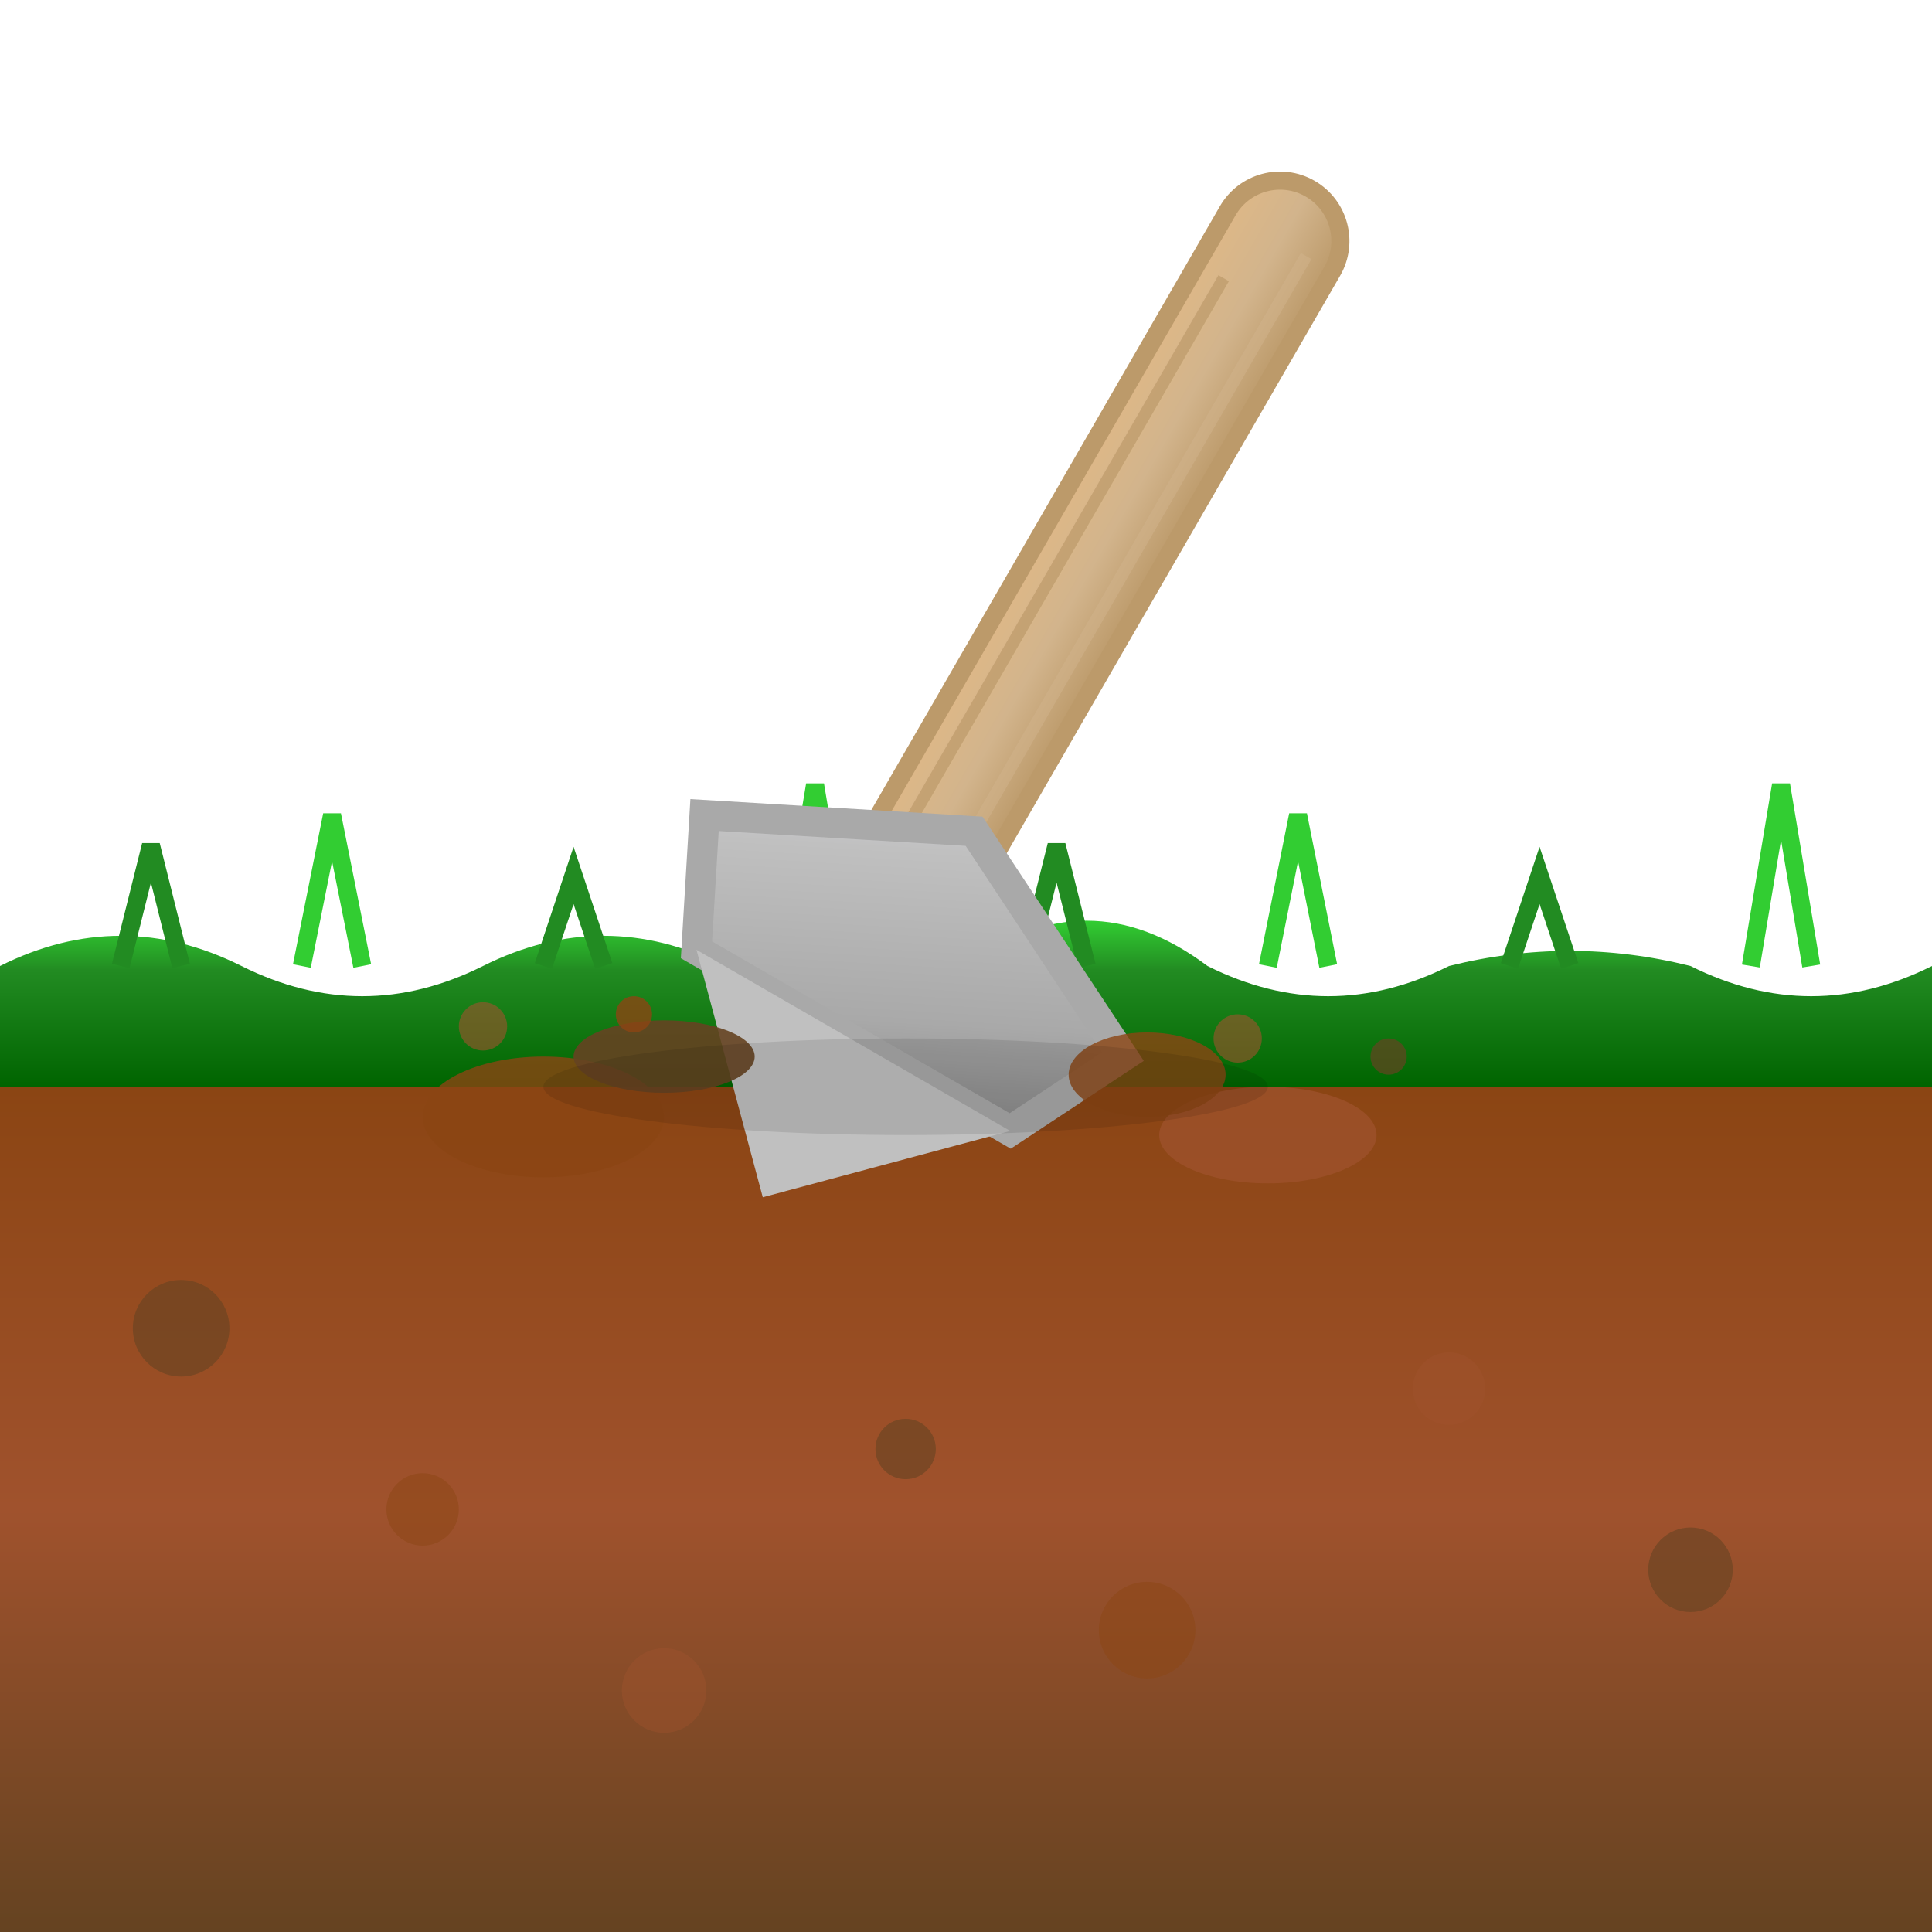
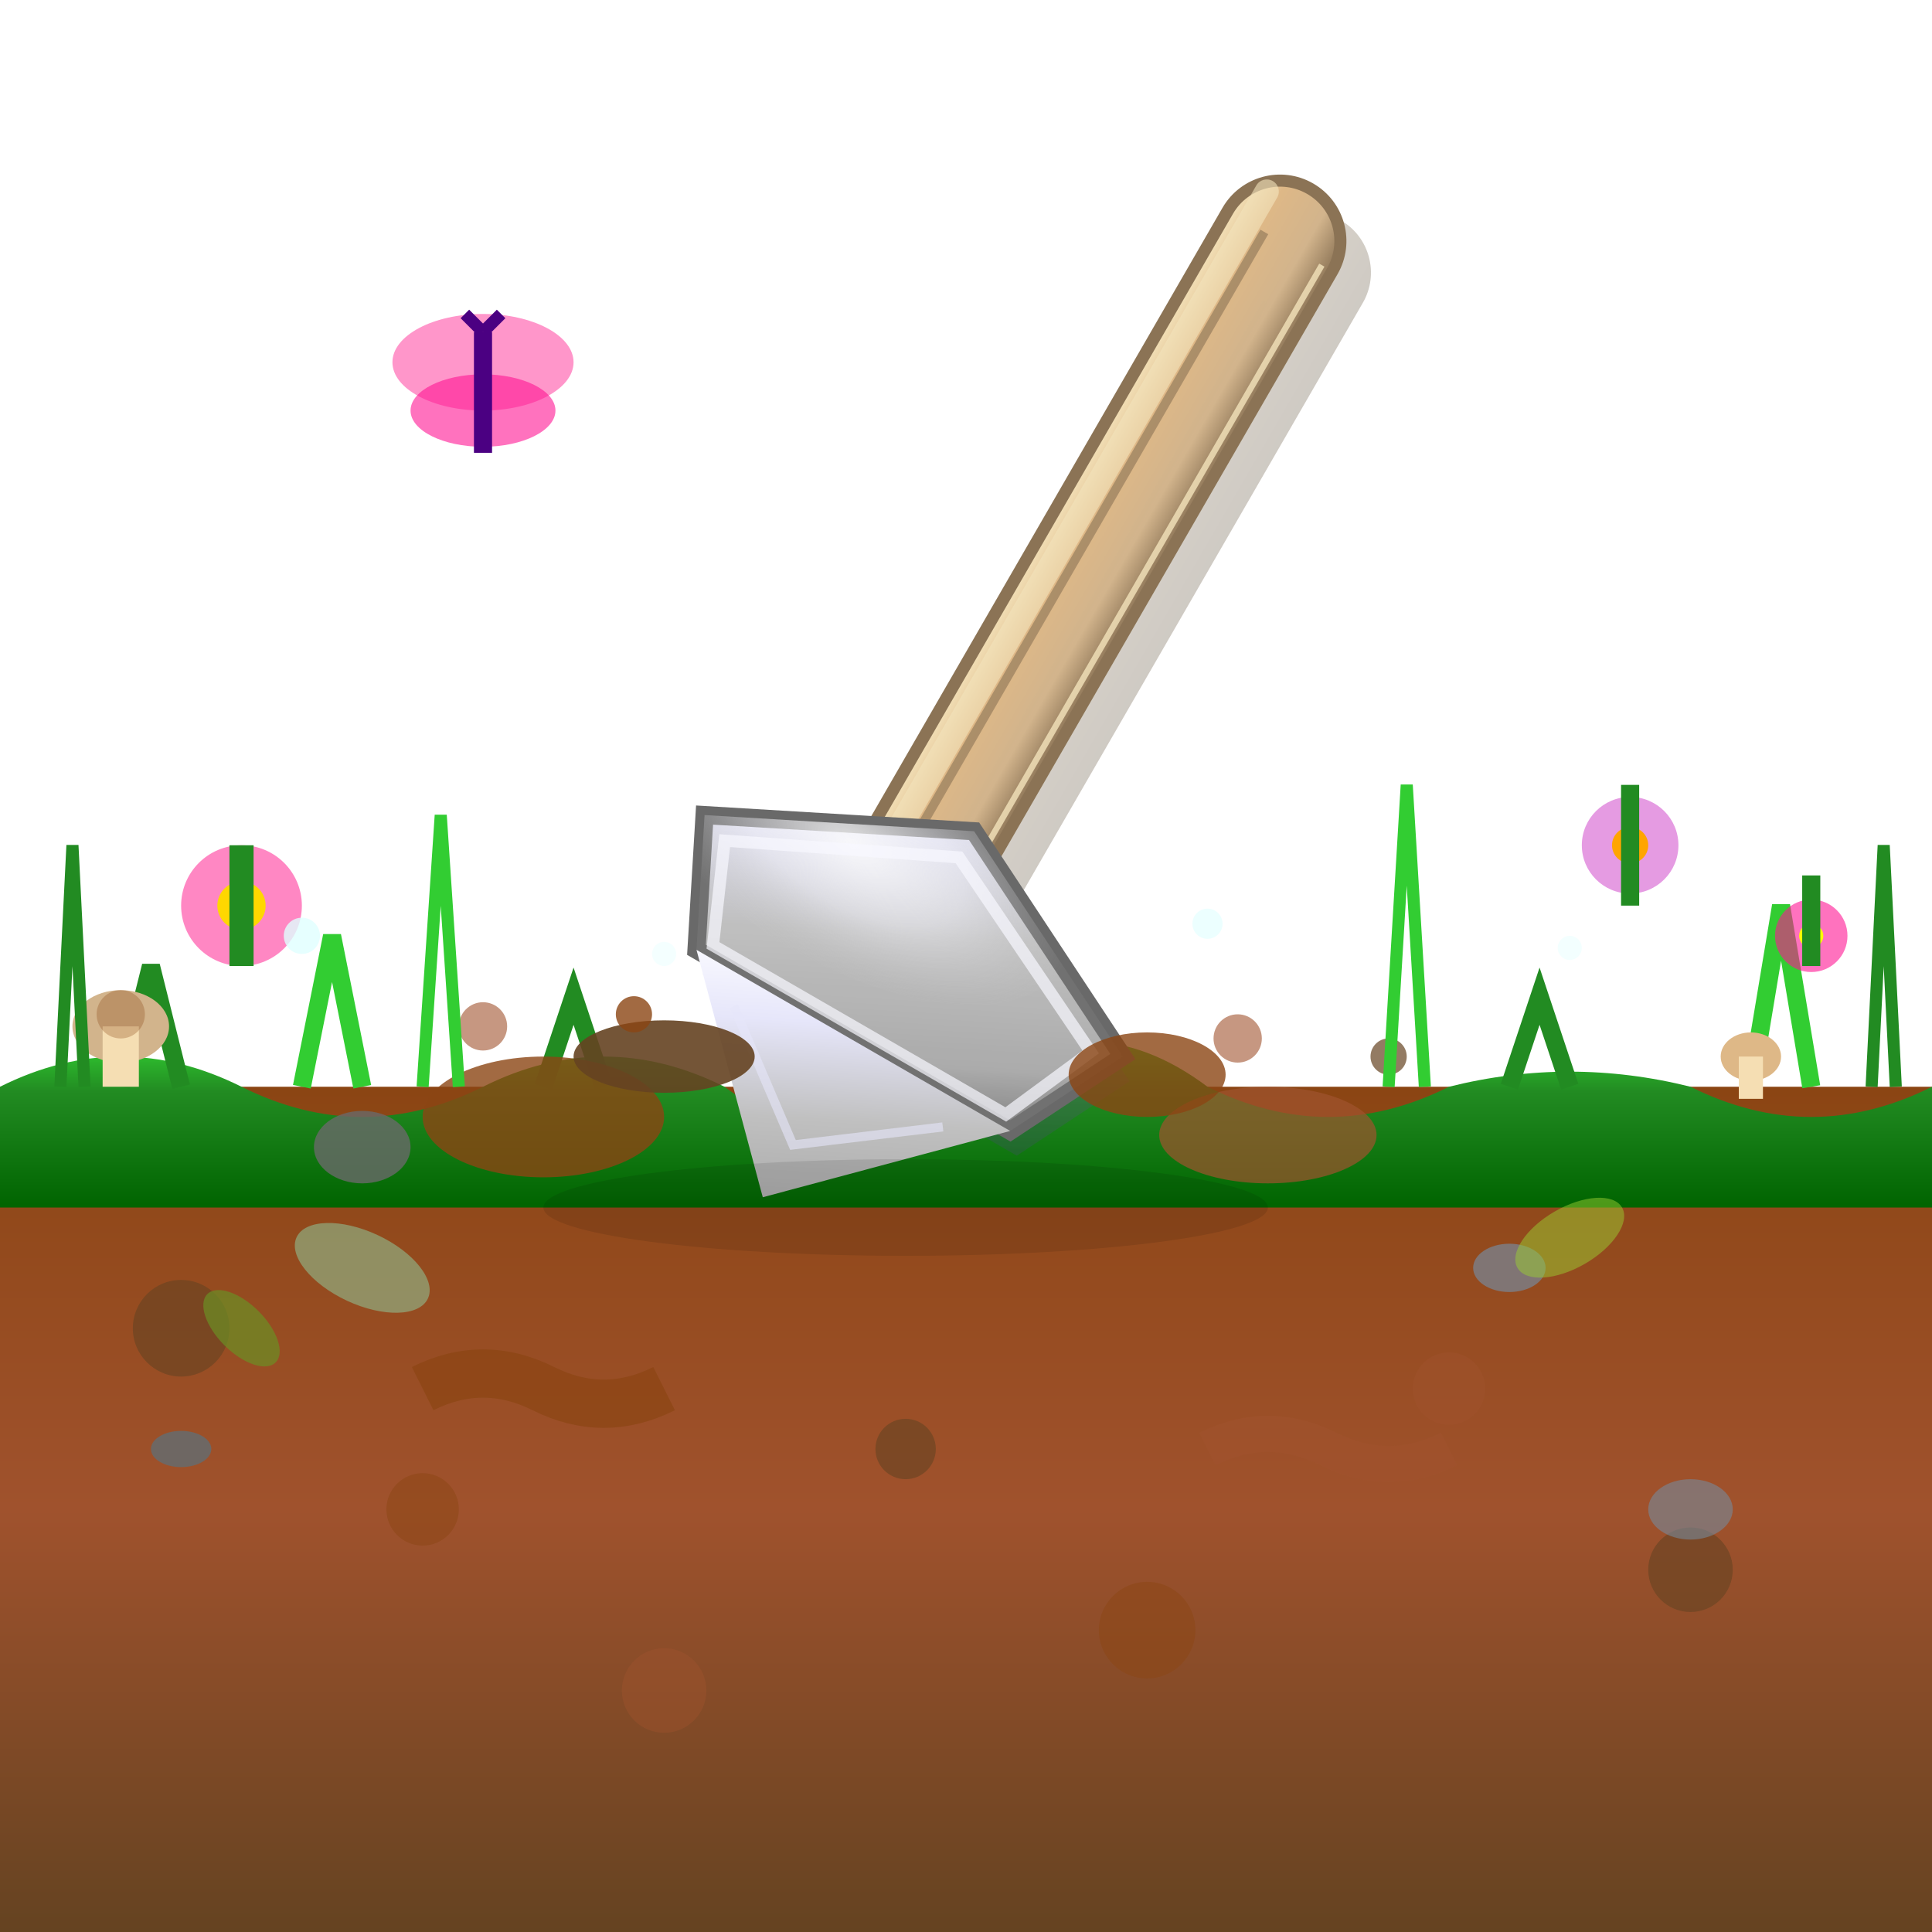
<svg xmlns="http://www.w3.org/2000/svg" width="32" height="32" viewBox="0 0 32 32">
  <defs>
    <linearGradient id="earthGrad" x1="0%" y1="0%" x2="0%" y2="100%">
      <stop offset="0%" style="stop-color:#8B4513" />
      <stop offset="50%" style="stop-color:#A0522D" />
      <stop offset="100%" style="stop-color:#654321" />
    </linearGradient>
    <linearGradient id="grassGrad" x1="0%" y1="0%" x2="0%" y2="100%">
      <stop offset="0%" style="stop-color:#32CD32" />
      <stop offset="30%" style="stop-color:#228B22" />
      <stop offset="100%" style="stop-color:#006400" />
    </linearGradient>
    <linearGradient id="handleGrad" x1="0%" y1="0%" x2="100%" y2="0%">
-       <stop offset="0%" style="stop-color:#DEB887" />
-       <stop offset="50%" style="stop-color:#D2B48C" />
-       <stop offset="100%" style="stop-color:#BC9A6A" />
+       <stop offset="0%" style="stop-color:#F4E4BC" />
+       <stop offset="30%" style="stop-color:#DEB887" />
+       <stop offset="70%" style="stop-color:#D2B48C" />
+       <stop offset="100%" style="stop-color:#8B7355" />
+     </linearGradient>
+     <linearGradient id="handleShadow" x1="0%" y1="0%" x2="100%" y2="0%">
+       <stop offset="0%" style="stop-color:#8B7355" />
+       <stop offset="100%" style="stop-color:#5D4E37" />
    </linearGradient>
    <linearGradient id="bladeGrad" x1="0%" y1="0%" x2="100%" y2="100%">
-       <stop offset="0%" style="stop-color:#E6E6FA" />
-       <stop offset="30%" style="stop-color:#C0C0C0" />
-       <stop offset="70%" style="stop-color:#A9A9A9" />
-       <stop offset="100%" style="stop-color:#808080" />
+       <stop offset="0%" style="stop-color:#F8F8FF" />
+       <stop offset="20%" style="stop-color:#E6E6FA" />
+       <stop offset="50%" style="stop-color:#C0C0C0" />
+       <stop offset="80%" style="stop-color:#A9A9A9" />
+       <stop offset="100%" style="stop-color:#696969" />
    </linearGradient>
+     <linearGradient id="bladeShadow" x1="0%" y1="0%" x2="100%" y2="100%">
+       <stop offset="0%" style="stop-color:#A9A9A9" />
+       <stop offset="100%" style="stop-color:#2F4F4F" />
+     </linearGradient>
+     <radialGradient id="bladeHighlight" cx="30%" cy="30%">
+       <stop offset="0%" style="stop-color:#FFFFFF" stop-opacity="0.8" />
+       <stop offset="50%" style="stop-color:#F8F8FF" stop-opacity="0.4" />
+       <stop offset="100%" style="stop-color:#C0C0C0" stop-opacity="0.1" />
+     </radialGradient>
  </defs>
  <rect x="0" y="18" width="32" height="14" fill="url(#earthGrad)" />
  <circle cx="3" cy="22" r="0.8" fill="#654321" opacity="0.6" />
  <circle cx="7" cy="25" r="0.6" fill="#8B4513" opacity="0.5" />
  <circle cx="11" cy="28" r="0.7" fill="#A0522D" opacity="0.4" />
  <circle cx="15" cy="24" r="0.5" fill="#654321" opacity="0.6" />
  <circle cx="19" cy="27" r="0.8" fill="#8B4513" opacity="0.5" />
  <circle cx="24" cy="23" r="0.6" fill="#A0522D" opacity="0.4" />
  <circle cx="28" cy="26" r="0.7" fill="#654321" opacity="0.6" />
-   <path d="M0 16 Q2 15 4 16 Q6 17 8 16 Q10 15 12 16 Q14 17.5 16 16 Q18 14.5 20 16 Q22 17 24 16 Q26 15.5 28 16 Q30 17 32 16 L32 18 L0 18 Z" fill="url(#grassGrad)" />
-   <path d="M2 16 L2.5 14 L3 16" stroke="#228B22" stroke-width="0.3" fill="none" />
-   <path d="M5 16 L5.5 13.5 L6 16" stroke="#32CD32" stroke-width="0.3" fill="none" />
-   <path d="M9 16 L9.5 14.5 L10 16" stroke="#228B22" stroke-width="0.3" fill="none" />
-   <path d="M13 16 L13.5 13 L14 16" stroke="#32CD32" stroke-width="0.3" fill="none" />
-   <path d="M17 16 L17.5 14 L18 16" stroke="#228B22" stroke-width="0.3" fill="none" />
-   <path d="M21 16 L21.5 13.5 L22 16" stroke="#32CD32" stroke-width="0.3" fill="none" />
-   <path d="M25 16 L25.5 14.5 L26 16" stroke="#228B22" stroke-width="0.3" fill="none" />
-   <path d="M29 16 L29.5 13 L30 16" stroke="#32CD32" stroke-width="0.3" fill="none" />
+   <path d="M0 18 Q2 17 4 18 Q6 19 8 18 Q10 17 12 18 Q14 19.5 16 18 Q18 16.5 20 18 Q22 19 24 18 Q26 17.5 28 18 Q30 19 32 18 L32 20 L0 20 Z" fill="url(#grassGrad)" />
+   <path d="M2 18 L2.5 16 L3 18" stroke="#228B22" stroke-width="0.3" fill="none" />
+   <path d="M5 18 L5.5 15.5 L6 18" stroke="#32CD32" stroke-width="0.3" fill="none" />
+   <path d="M9 18 L9.5 16.5 L10 18" stroke="#228B22" stroke-width="0.3" fill="none" />
+   <path d="M25 18 L25.5 16.5 L26 18" stroke="#228B22" stroke-width="0.3" fill="none" />
+   <path d="M29 18 L29.5 15 L30 18" stroke="#32CD32" stroke-width="0.3" fill="none" />
  <g transform="rotate(30 16 16)">
-     <rect x="13.5" y="2" width="2" height="16" fill="url(#handleGrad)" stroke="#BC9A6A" stroke-width="0.3" rx="1" />
-     <line x1="14" y1="4" x2="14" y2="16" stroke="#BC9A6A" stroke-width="0.2" opacity="0.7" />
-     <line x1="15" y1="3" x2="15" y2="17" stroke="#D2B48C" stroke-width="0.2" opacity="0.5" />
-     <path d="M11 16 L12 18 L18 18 L19 16 L15 14 Z" fill="url(#bladeGrad)" stroke="#A9A9A9" stroke-width="0.5" />
-     <path d="M12 18 L15 21 L18 18 Z" fill="#C0C0C0" />
+     <rect x="14.2" y="2.2" width="2" height="16" fill="url(#handleShadow)" rx="1" opacity="0.3" />
+     <rect x="13.5" y="2" width="2" height="16" fill="url(#handleGrad)" stroke="#8B7355" stroke-width="0.2" rx="1" />
+     <line x1="14.2" y1="3" x2="14.2" y2="17" stroke="#8B7355" stroke-width="0.15" opacity="0.6" />
+     <line x1="15.3" y1="3" x2="15.3" y2="17" stroke="#F4E4BC" stroke-width="0.1" opacity="0.8" />
+     <line x1="14.8" y1="4" x2="14.8" y2="16" stroke="#D2B48C" stroke-width="0.1" opacity="0.5" />
+     <rect x="13.7" y="2.2" width="0.4" height="15.6" fill="#F4E4BC" opacity="0.6" rx="0.2" />
+     <path d="M11.3 16.3 L12.3 18.3 L18.3 18.3 L19.3 16.3 L15.3 14.3 Z" fill="url(#bladeShadow)" opacity="0.4" />
+     <path d="M11 16 L12 18 L18 18 L19 16 L15 14 Z" fill="url(#bladeGrad)" stroke="#696969" stroke-width="0.3" />
+     <path d="M11 16 L12 18 L18 18 L19 16 L15 14 Z" fill="url(#bladeHighlight)" />
+     <path d="M11.5 16.2 L12.2 17.8 L17.8 17.8 L18.5 16.2 L15 14.5 Z" fill="none" stroke="#F8F8FF" stroke-width="0.2" opacity="0.7" />
+     <path d="M12 18 L15 21 L18 18 Z" fill="url(#bladeGrad)" />
+     <path d="M13 18.5 L15 20 L17 18.5" fill="none" stroke="#E6E6FA" stroke-width="0.15" opacity="0.6" />
  </g>
  <ellipse cx="9" cy="18.5" rx="2" ry="1" fill="#8B4513" opacity="0.8" />
  <ellipse cx="21" cy="18.8" rx="1.8" ry="0.8" fill="#A0522D" opacity="0.7" />
  <ellipse cx="11" cy="17.5" rx="1.5" ry="0.6" fill="#654321" opacity="0.9" />
  <ellipse cx="19" cy="17.8" rx="1.3" ry="0.7" fill="#8B4513" opacity="0.8" />
  <circle cx="8" cy="17" r="0.4" fill="#A0522D" opacity="0.6" />
  <circle cx="23" cy="17.5" r="0.3" fill="#654321" opacity="0.7" />
  <circle cx="10.5" cy="16.8" r="0.3" fill="#8B4513" opacity="0.8" />
  <circle cx="20.5" cy="17.2" r="0.4" fill="#A0522D" opacity="0.6" />
-   <ellipse cx="15" cy="18" rx="6" ry="0.8" fill="#000000" opacity="0.1" />
+   <ellipse cx="6" cy="19" rx="0.8" ry="0.6" fill="#696969" opacity="0.8" />
+   <ellipse cx="25" cy="21" rx="0.6" ry="0.4" fill="#778899" opacity="0.7" />
+   <ellipse cx="3" cy="24" rx="0.5" ry="0.3" fill="#696969" opacity="0.9" />
+   <ellipse cx="28" cy="25" rx="0.7" ry="0.5" fill="#778899" opacity="0.6" />
+   <path d="M7 23 Q8 22.5 9 23 Q10 23.5 11 23" stroke="#8B4513" stroke-width="0.8" fill="none" opacity="0.7" />
+   <path d="M20 24 Q21 23.5 22 24 Q23 24.5 24 24" stroke="#A0522D" stroke-width="0.6" fill="none" opacity="0.6" />
+   <g>
+     <circle cx="4" cy="15" r="1" fill="#FF69B4" opacity="0.8" />
+     <circle cx="4" cy="15" r="0.4" fill="#FFD700" />
+     <path d="M4 16 L4 14" stroke="#228B22" stroke-width="0.4" />
+     <circle cx="27" cy="14" r="0.8" fill="#DA70D6" opacity="0.7" />
+     <circle cx="27" cy="14" r="0.3" fill="#FFA500" />
+     <path d="M27 15 L27 13" stroke="#228B22" stroke-width="0.3" />
+     <circle cx="30" cy="15.5" r="0.6" fill="#FF1493" opacity="0.6" />
+     <circle cx="30" cy="15.5" r="0.2" fill="#FFFF00" />
+     <path d="M30 16 L30 14.5" stroke="#228B22" stroke-width="0.3" />
+   </g>
+   <ellipse cx="6" cy="21" rx="1.2" ry="0.6" fill="#8FBC8F" opacity="0.6" transform="rotate(25 6 21)" />
+   <ellipse cx="26" cy="20.5" rx="1" ry="0.5" fill="#9ACD32" opacity="0.5" transform="rotate(-30 26 20.5)" />
+   <ellipse cx="4" cy="22" rx="0.8" ry="0.4" fill="#6B8E23" opacity="0.7" transform="rotate(45 4 22)" />
+   <ellipse cx="2" cy="17" rx="0.8" ry="0.6" fill="#D2B48C" />
+   <rect x="1.7" y="17" width="0.6" height="1" fill="#F5DEB3" />
+   <circle cx="2" cy="16.8" r="0.4" fill="#8B4513" opacity="0.3" />
+   <ellipse cx="29" cy="17.5" rx="0.5" ry="0.4" fill="#DEB887" />
+   <rect x="28.8" y="17.5" width="0.4" height="0.7" fill="#F5DEB3" />
+   <g transform="translate(8 6)">
+     <ellipse cx="0" cy="0" rx="1.5" ry="0.8" fill="#FF69B4" opacity="0.7" />
+     <ellipse cx="0" cy="0.8" rx="1.2" ry="0.6" fill="#FF1493" opacity="0.6" />
+     <line x1="0" y1="-0.5" x2="0" y2="1.5" stroke="#4B0082" stroke-width="0.3" />
+     <line x1="0" y1="-0.5" x2="-0.3" y2="-0.8" stroke="#4B0082" stroke-width="0.2" />
+     <line x1="0" y1="-0.5" x2="0.3" y2="-0.8" stroke="#4B0082" stroke-width="0.2" />
+   </g>
+   <circle cx="5" cy="15.5" r="0.3" fill="#E0FFFF" opacity="0.8" />
+   <circle cx="11" cy="15.8" r="0.2" fill="#F0FFFF" opacity="0.7" />
+   <circle cx="20" cy="15.3" r="0.25" fill="#E0FFFF" opacity="0.6" />
+   <circle cx="26" cy="15.7" r="0.2" fill="#F0FFFF" opacity="0.8" />
+   <path d="M1 18 L1.2 14 L1.4 18" stroke="#228B22" stroke-width="0.2" fill="none" />
+   <path d="M7 18 L7.3 13.5 L7.6 18" stroke="#32CD32" stroke-width="0.2" fill="none" />
+   <path d="M23 18 L23.3 13 L23.6 18" stroke="#32CD32" stroke-width="0.2" fill="none" />
+   <path d="M31 18 L31.2 14 L31.4 18" stroke="#228B22" stroke-width="0.2" fill="none" />
+   <ellipse cx="15" cy="20" rx="6" ry="0.8" fill="#000000" opacity="0.1" />
</svg>
